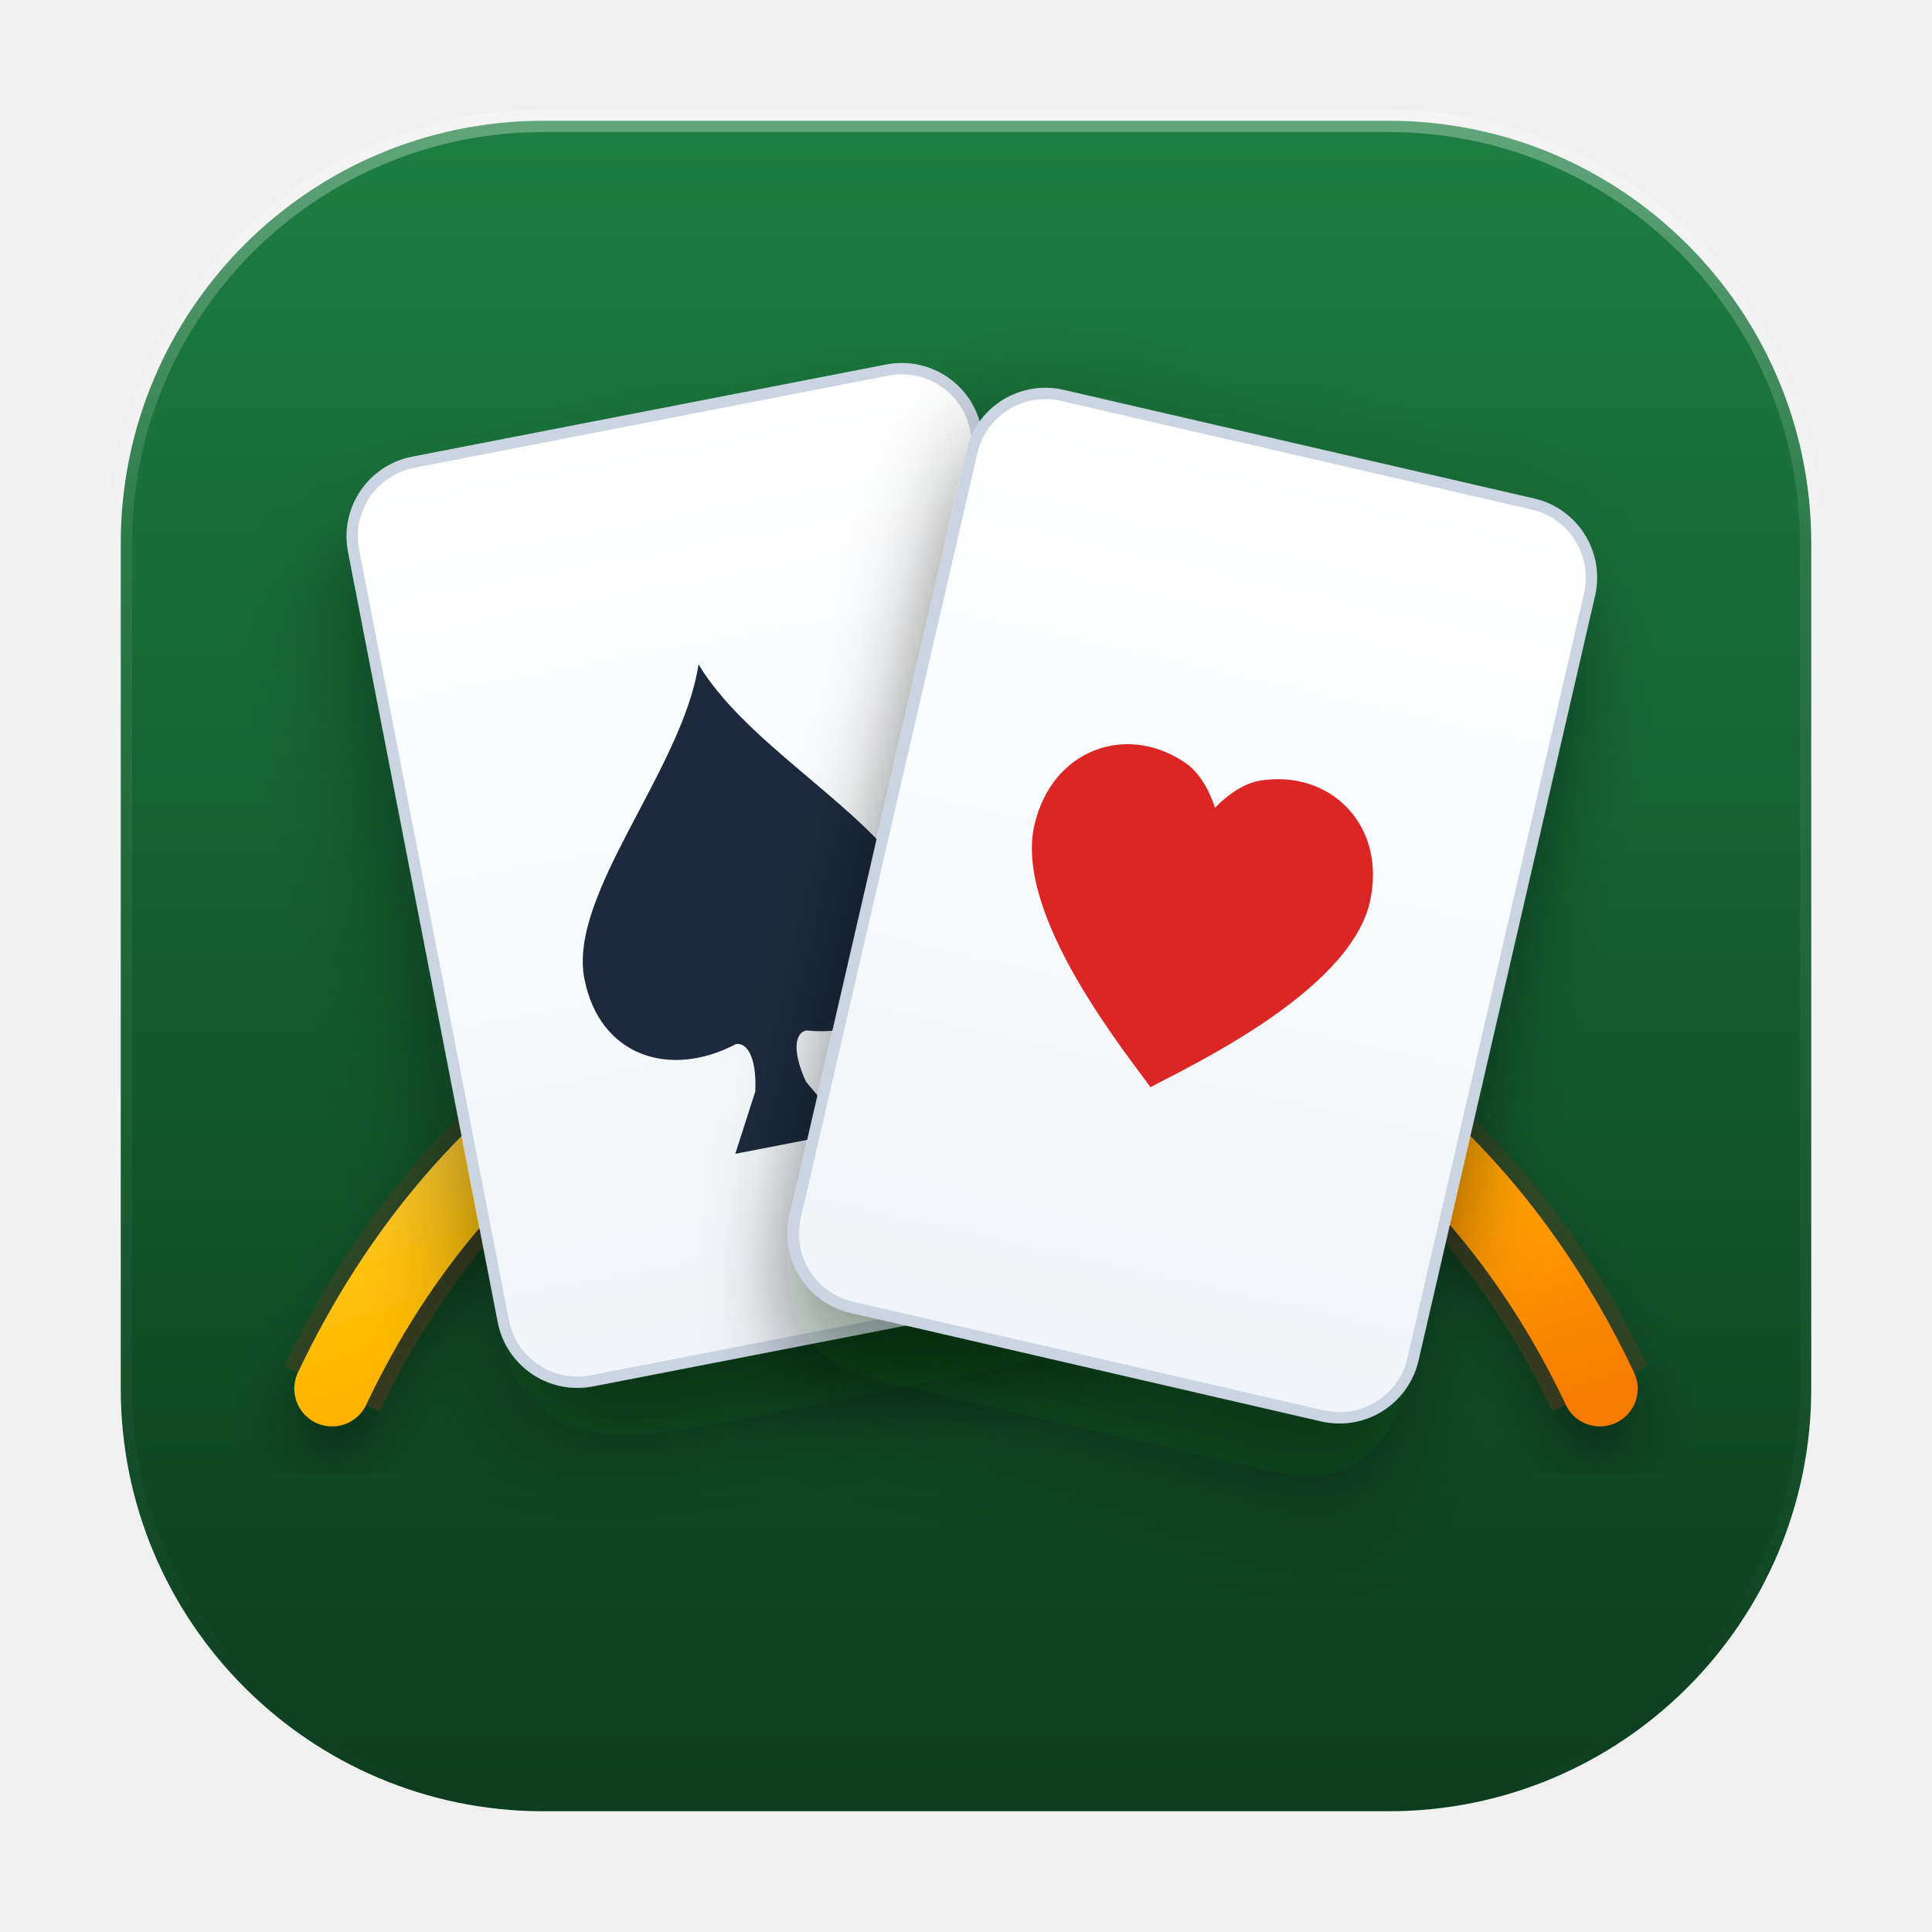
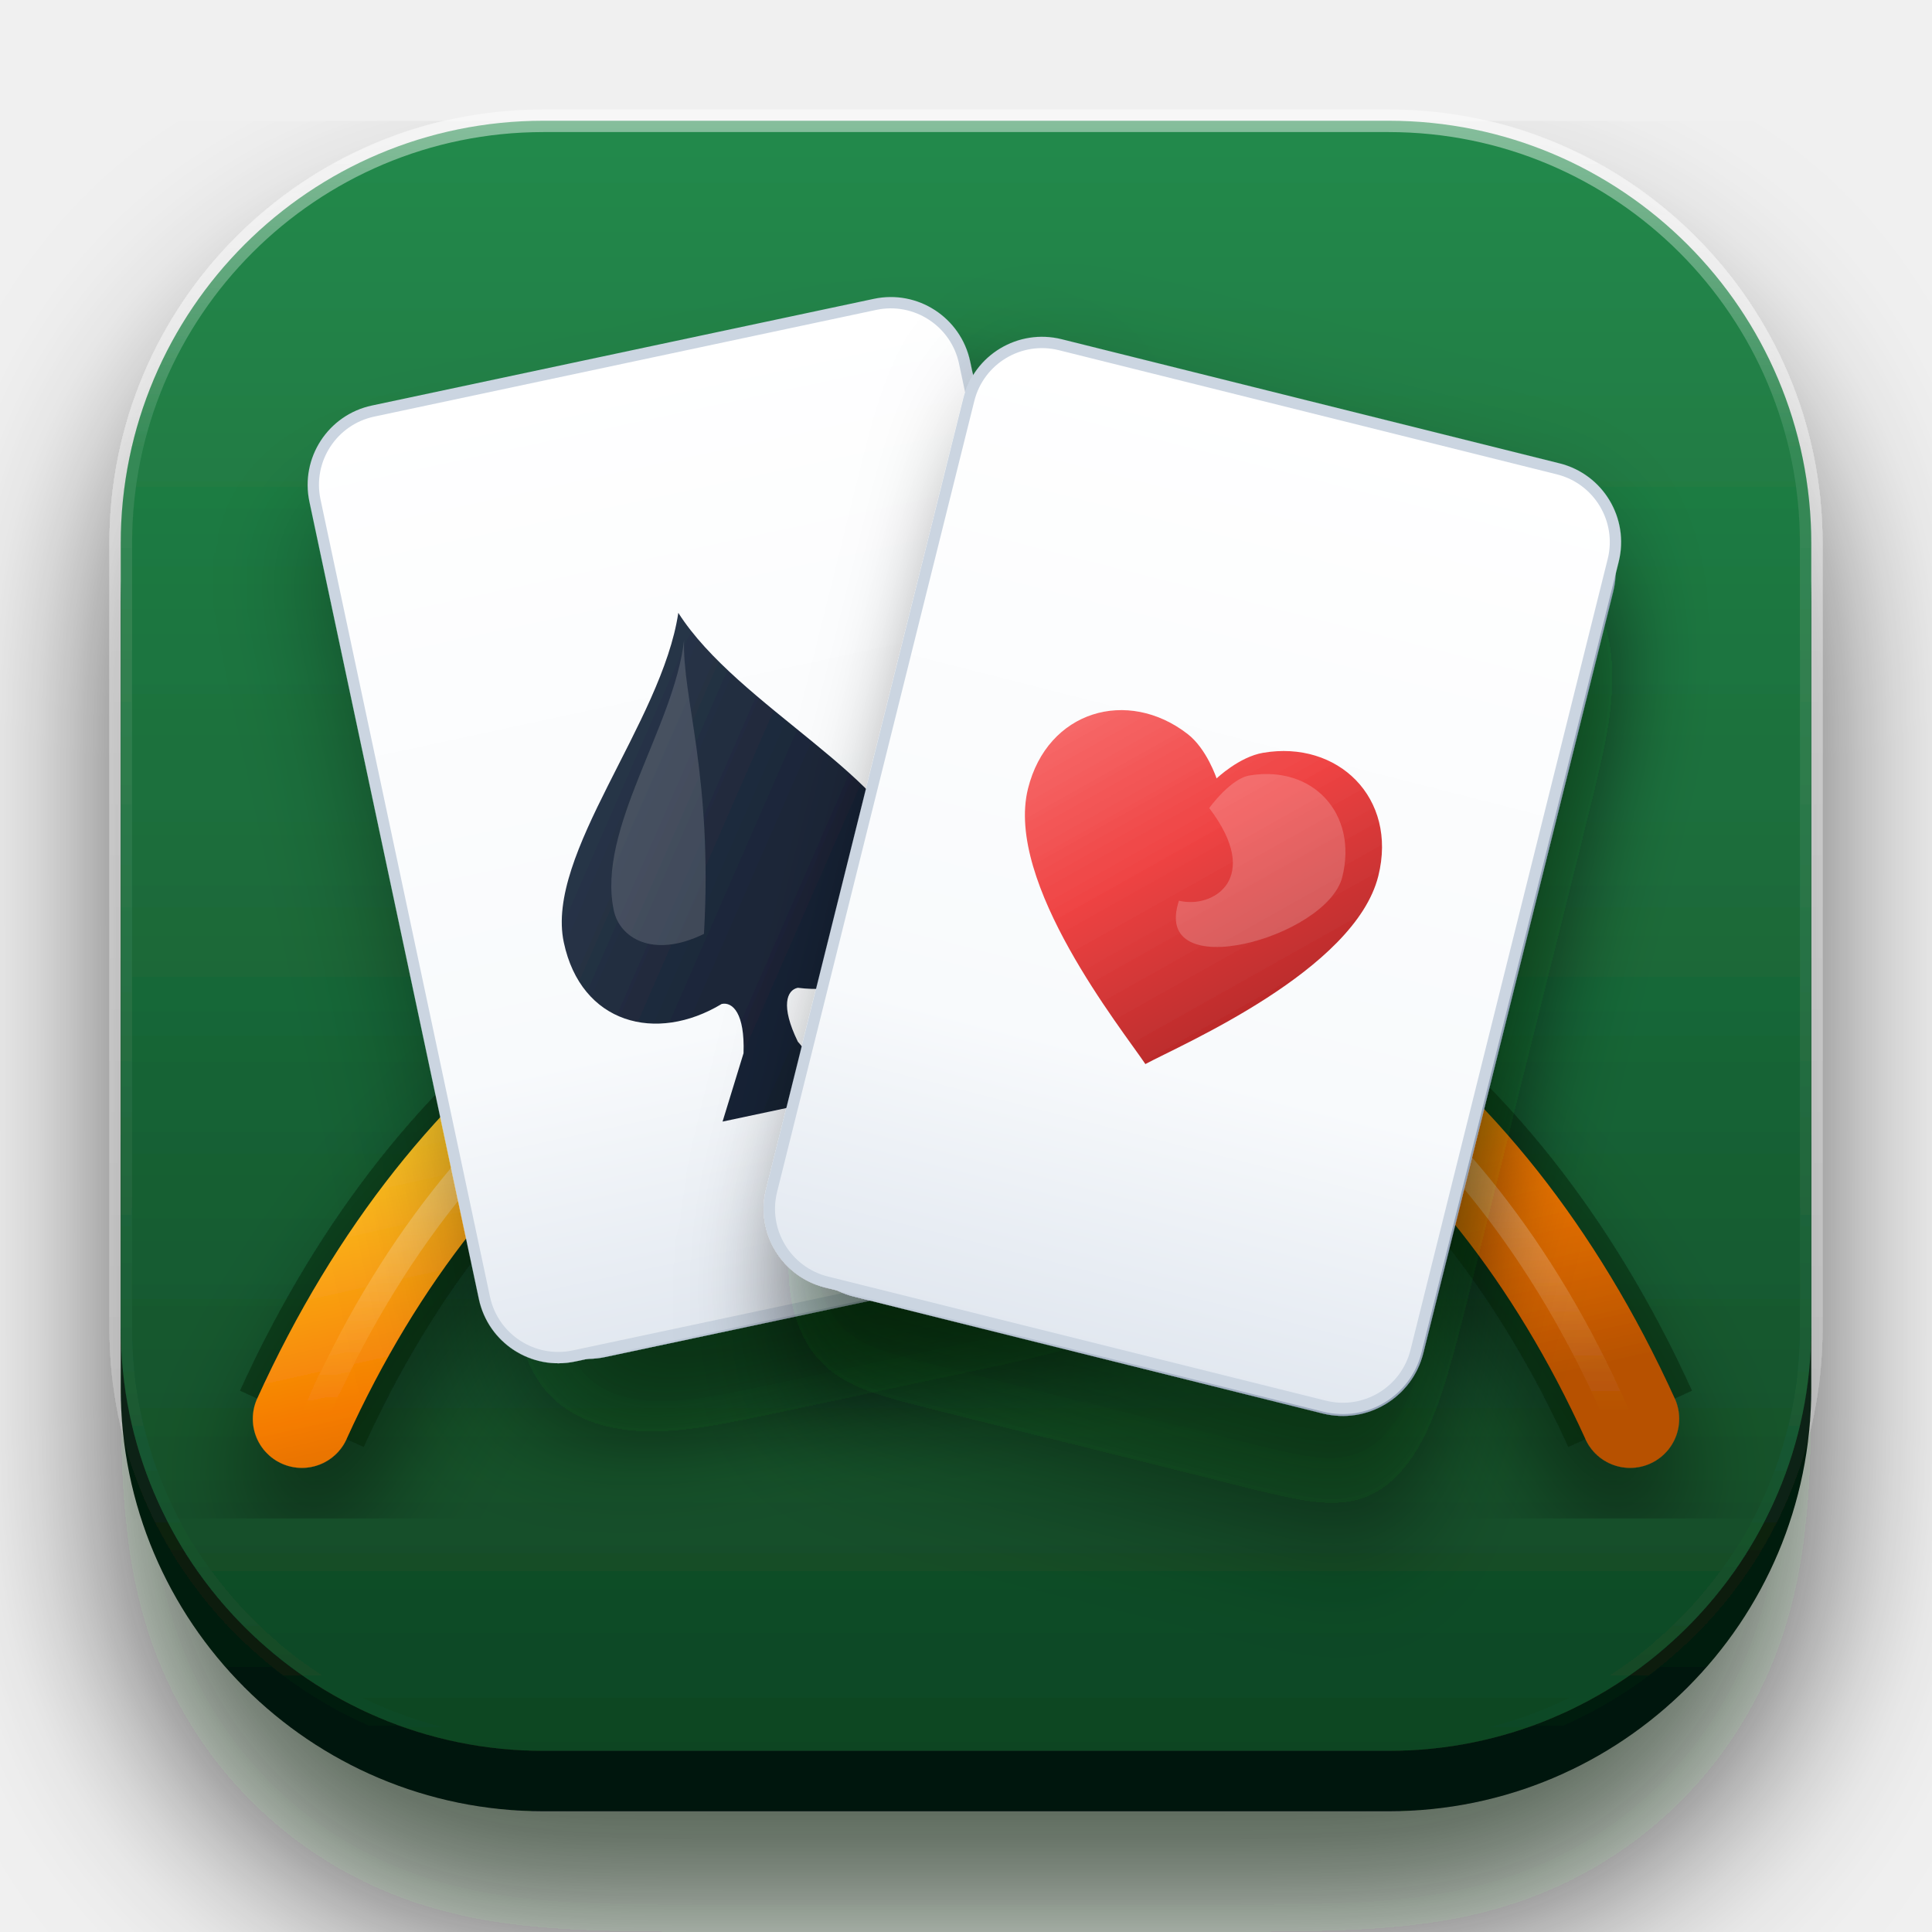
<svg xmlns="http://www.w3.org/2000/svg" width="128" height="128" viewBox="0 0 128 128" version="1.1">
  <defs>
-     <linearGradient id="bgGradient" x1="0%" y1="0%" x2="0%" y2="100%">
-       <stop offset="0%" stop-color="#1e7e44" />
-       <stop offset="50%" stop-color="#145c30" />
-       <stop offset="100%" stop-color="#0c3d1e" />
+     <linearGradient id="tileSurface" x1="0%" y1="0%" x2="0%" y2="100%">
+       <stop offset="0%" stop-color="#248a4c" />
+       <stop offset="60%" stop-color="#186335" />
+       <stop offset="100%" stop-color="#0f4523" />
    </linearGradient>
-     <linearGradient id="topRim" x1="0%" y1="0%" x2="0%" y2="100%">
-       <stop offset="0%" stop-color="#ffffff" stop-opacity="0.30" />
-       <stop offset="25%" stop-color="#ffffff" stop-opacity="0.08" />
+     <linearGradient id="tileBevel" x1="0%" y1="0%" x2="0%" y2="100%">
+       <stop offset="0%" stop-color="#0b3319" />
+       <stop offset="100%" stop-color="#04170b" />
+     </linearGradient>
+     <linearGradient id="topHighlightRim" x1="0%" y1="0%" x2="0%" y2="100%">
+       <stop offset="0%" stop-color="#ffffff" stop-opacity="0.45" />
+       <stop offset="20%" stop-color="#ffffff" stop-opacity="0.10" />
      <stop offset="100%" stop-color="#ffffff" stop-opacity="0.0" />
    </linearGradient>
-     <linearGradient id="goldGradient" x1="0%" y1="0%" x2="100%" y2="100%">
-       <stop offset="0%" stop-color="#ffe082" />
-       <stop offset="40%" stop-color="#ffc107" />
-       <stop offset="80%" stop-color="#ff9800" />
-       <stop offset="100%" stop-color="#f57c00" />
+     <linearGradient id="gold3D" x1="20%" y1="0%" x2="80%" y2="100%">
+       <stop offset="0%" stop-color="#fff3b0" />
+       <stop offset="25%" stop-color="#ffca28" />
+       <stop offset="65%" stop-color="#f57c00" />
+       <stop offset="100%" stop-color="#b75100" />
    </linearGradient>
-     <linearGradient id="cardGradient" x1="0%" y1="0%" x2="0%" y2="100%">
+     <linearGradient id="goldSpecular" x1="0%" y1="0%" x2="0%" y2="100%">
+       <stop offset="0%" stop-color="#ffffff" stop-opacity="0.6" />
+       <stop offset="100%" stop-color="#ffffff" stop-opacity="0.0" />
+     </linearGradient>
+     <linearGradient id="cardFront" x1="0%" y1="0%" x2="0%" y2="100%">
      <stop offset="0%" stop-color="#ffffff" />
-       <stop offset="100%" stop-color="#f1f5f9" />
+       <stop offset="70%" stop-color="#f8fafc" />
+       <stop offset="100%" stop-color="#e2e8f0" />
    </linearGradient>
-     <filter id="shadow" x="-30%" y="-30%" width="160%" height="160%">
-       <feDropShadow dx="0" dy="4" stdDeviation="3.5" flood-color="#04140a" flood-opacity="0.45" />
+     <linearGradient id="cardThickness" x1="0%" y1="0%" x2="100%" y2="0%">
+       <stop offset="0%" stop-color="#cbd5e1" />
+       <stop offset="100%" stop-color="#94a3b8" />
+     </linearGradient>
+     <linearGradient id="spadeGrad" x1="0%" y1="0%" x2="100%" y2="100%">
+       <stop offset="0%" stop-color="#334155" />
+       <stop offset="50%" stop-color="#1e293b" />
+       <stop offset="100%" stop-color="#0f172a" />
+     </linearGradient>
+     <linearGradient id="heartGrad" x1="0%" y1="0%" x2="100%" y2="100%">
+       <stop offset="0%" stop-color="#f87171" />
+       <stop offset="40%" stop-color="#ef4444" />
+       <stop offset="100%" stop-color="#991b1b" />
+     </linearGradient>
+     <filter id="tileAmbientShadow" x="-20%" y="-20%" width="140%" height="140%">
+       <feDropShadow dx="0" dy="8" stdDeviation="6" flood-color="#020b05" flood-opacity="0.65" />
    </filter>
-     <filter id="archShadow" x="-20%" y="-20%" width="140%" height="140%">
-       <feDropShadow dx="0" dy="2.5" stdDeviation="2" flood-color="#000000" flood-opacity="0.4" />
+     <filter id="cardShadow3D" x="-30%" y="-30%" width="160%" height="160%">
+       <feDropShadow dx="2" dy="6" stdDeviation="4" flood-color="#031207" flood-opacity="0.55" />
    </filter>
-     <g id="spade">
-       <path d="M 0,-15 C -2.5,-8 -12,-1 -12,5 C -12,10.5 -7.5,13 -2.5,11.5 C -1.8,11.5 -1.2,12.5 -1.8,15 L -4,19 L 4,19 L 1.8,15 C 1.2,12.5 1.8,11.5 2.5,11.5 C 7.5,13 12,10.5 12,5 C 12,-1 2.5,-8 0,-15 Z" fill="#1e293b" />
+     <filter id="archShadow3D" x="-20%" y="-20%" width="140%" height="140%">
+       <feDropShadow dx="0" dy="5" stdDeviation="3.5" flood-color="#000000" flood-opacity="0.5" />
+     </filter>
+     <g id="spade3D">
+       <path d="M 0,-16 C -2.8,-8.5 -13,-1 -13,5.5 C -13,11.5 -8,14 -2.8,12.2 C -2,12.2 -1.3,13.2 -2,16 L -4.5,20.5 L 4.5,20.5 L 2,16 C 1.3,13.2 2,12.2 2.8,12.2 C 8,14 13,11.5 13,5.5 C 13,-1 2.8,-8.5 0,-16 Z" fill="url(#spadeGrad)" />
+       <path d="M 0,-14 C -2,-8 -9,-2 -9,4 C -9,6 -7,8 -3,7 C 0,-4 -1,-10 0,-14 Z" fill="#ffffff" opacity="0.15" />
    </g>
-     <g id="heart">
-       <path d="M 0,13 C -2,11.2 -12,3.5 -12,-3 C -12,-8.5 -7.2,-11.5 -2.5,-9.5 C -1,-8.8 0,-7 0,-7 C 0,-7 1,-8.8 2.5,-9.5 C 7.2,-11.5 12,-8.5 12,-3 C 12,3.5 2,11.2 0,13 Z" fill="#dc2626" />
+     <g id="heart3D">
+       <path d="M 0,14 C -2.2,12 -13,3.8 -13,-3.2 C -13,-9 -7.8,-12 -2.8,-9.8 C -1.2,-9.1 0,-7.2 0,-7.2 C 0,-7.2 1.2,-9.1 2.8,-9.8 C 7.8,-12 13,-9 13,-3.2 C 13,3.8 2.2,12 0,14 Z" fill="url(#heartGrad)" />
+       <path d="M 0,-5 C 0,-5 1,-7.5 2.3,-8 C 6.5,-9.8 10.5,-7.2 10.5,-2.5 C 10.5,2 -1,8.5 -0.5,2 C 2,2 5,-1 0,-5 Z" fill="#ffffff" opacity="0.2" />
    </g>
  </defs>
-   <rect x="8" y="8" width="112" height="112" rx="28" ry="28" fill="url(#bgGradient)" />
-   <rect x="8" y="8" width="112" height="112" rx="28" ry="28" fill="none" stroke="url(#topRim)" stroke-width="1.5" />
-   <g filter="url(#archShadow)">
-     <path d="M 22 92 C 40 54, 88 54, 106 92" fill="none" stroke="#7c2d12" stroke-width="7" opacity="0.25" />
-     <path d="M 22 92 C 40 54, 88 54, 106 92" fill="none" stroke="url(#goldGradient)" stroke-width="5" stroke-linecap="round" />
-     <path d="M 18 92 L 110 92" stroke="url(#goldGradient)" stroke-width="3" stroke-linecap="round" />
+   <g filter="url(#tileAmbientShadow)">
+     <rect x="8" y="12" width="112" height="108" rx="28" ry="28" fill="url(#tileBevel)" />
+     <rect x="8" y="8" width="112" height="108" rx="28" ry="28" fill="url(#tileSurface)" />
+     <rect x="8" y="8" width="112" height="108" rx="28" ry="28" fill="none" stroke="url(#topHighlightRim)" stroke-width="1.5" />
  </g>
-   <g transform="translate(49, 58) rotate(-11)" filter="url(#shadow)">
-     <rect x="-21" y="-31" width="42" height="62" rx="5" fill="url(#cardGradient)" stroke="#cbd5e1" stroke-width="0.75" />
-     <use href="#spade" transform="scale(0.95)" />
+   <g filter="url(#archShadow3D)">
+     <path d="M 20 94 C 40 50, 88 50, 108 94" fill="none" stroke="#04150a" stroke-width="9" opacity="0.4" />
+     <path d="M 20 94 C 40 50, 88 50, 108 94" fill="none" stroke="url(#gold3D)" stroke-width="6.5" stroke-linecap="round" />
+     <path d="M 21 93.5 C 40 50.5, 88 50.5, 107 93.5" fill="none" stroke="url(#goldSpecular)" stroke-width="1.75" stroke-linecap="round" />
+     <path d="M 16 94 L 112 94" stroke="url(#gold3D)" stroke-width="3.5" stroke-linecap="round" />
  </g>
-   <g transform="translate(79, 60) rotate(13)" filter="url(#shadow)">
-     <rect x="-21" y="-31" width="42" height="62" rx="5" fill="url(#cardGradient)" stroke="#cbd5e1" stroke-width="0.75" />
-     <use href="#heart" transform="scale(0.95)" />
+   <g transform="translate(48, 55) rotate(-12)" filter="url(#cardShadow3D)">
+     <rect x="-20.5" y="-30.5" width="43" height="63" rx="5.5" fill="url(#cardThickness)" />
+     <rect x="-22" y="-32" width="44" height="64" rx="5" fill="url(#cardFront)" stroke="#cbd5e1" stroke-width="0.75" />
+     <use href="#spade3D" transform="scale(0.92)" />
+   </g>
+   <g transform="translate(79, 58) rotate(14)" filter="url(#cardShadow3D)">
+     <rect x="-20.5" y="-30.5" width="43" height="63" rx="5.5" fill="url(#cardThickness)" />
+     <rect x="-22" y="-32" width="44" height="64" rx="5" fill="url(#cardFront)" stroke="#cbd5e1" stroke-width="0.75" />
+     <use href="#heart3D" transform="scale(0.92)" />
  </g>
</svg>
